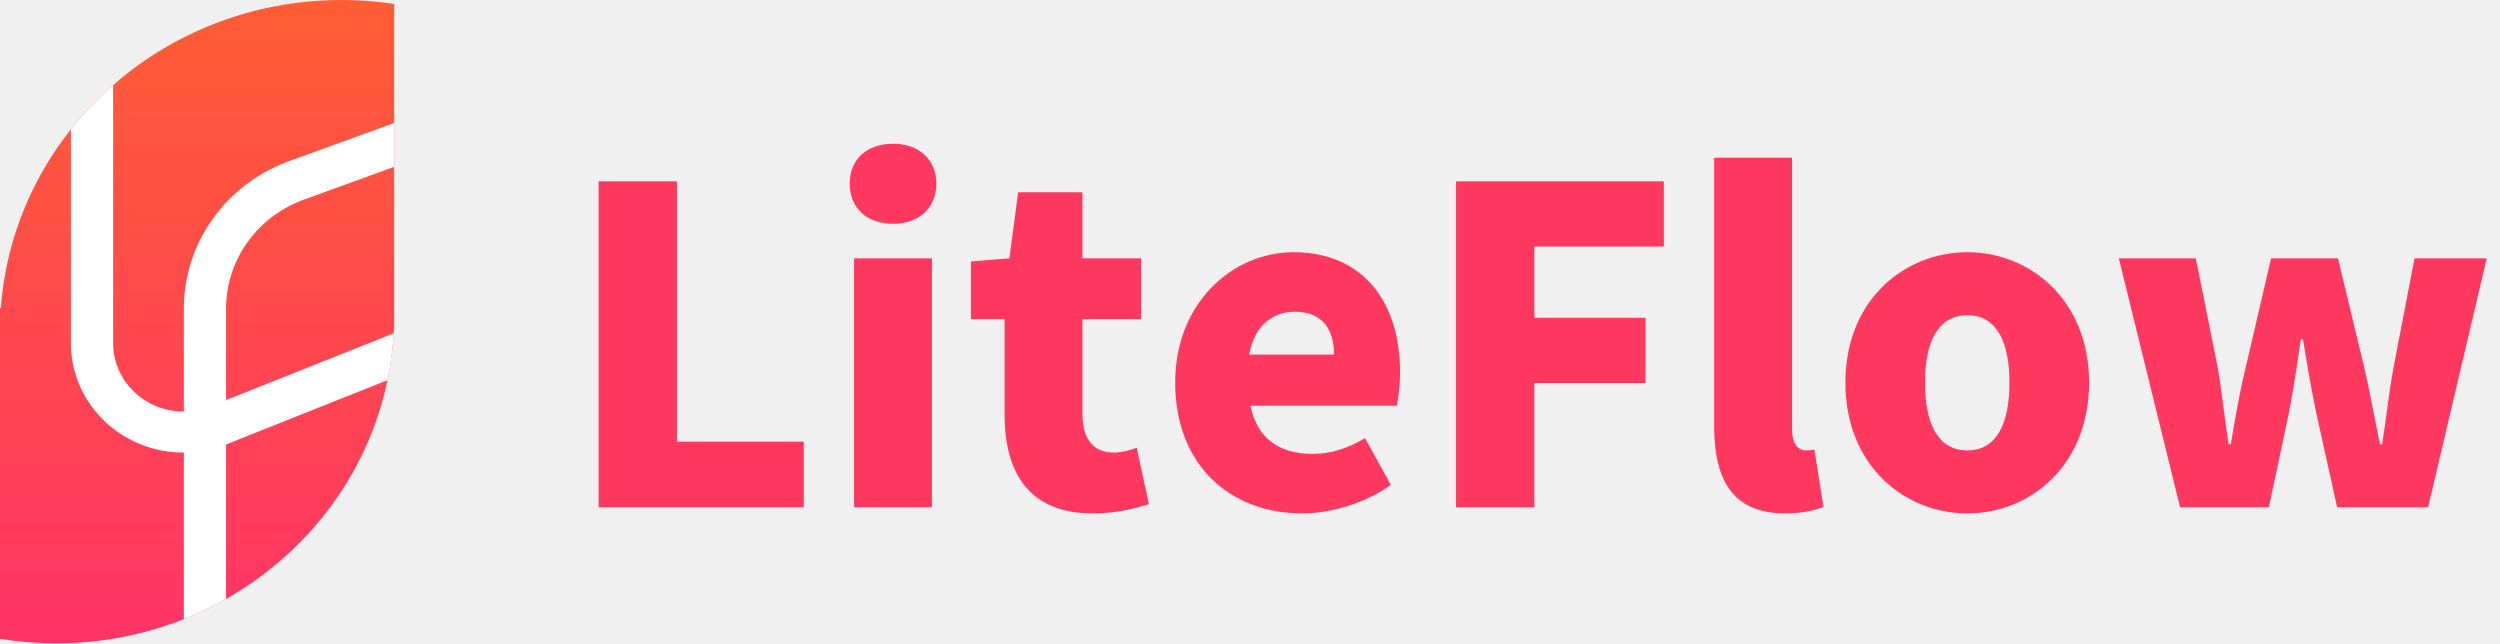
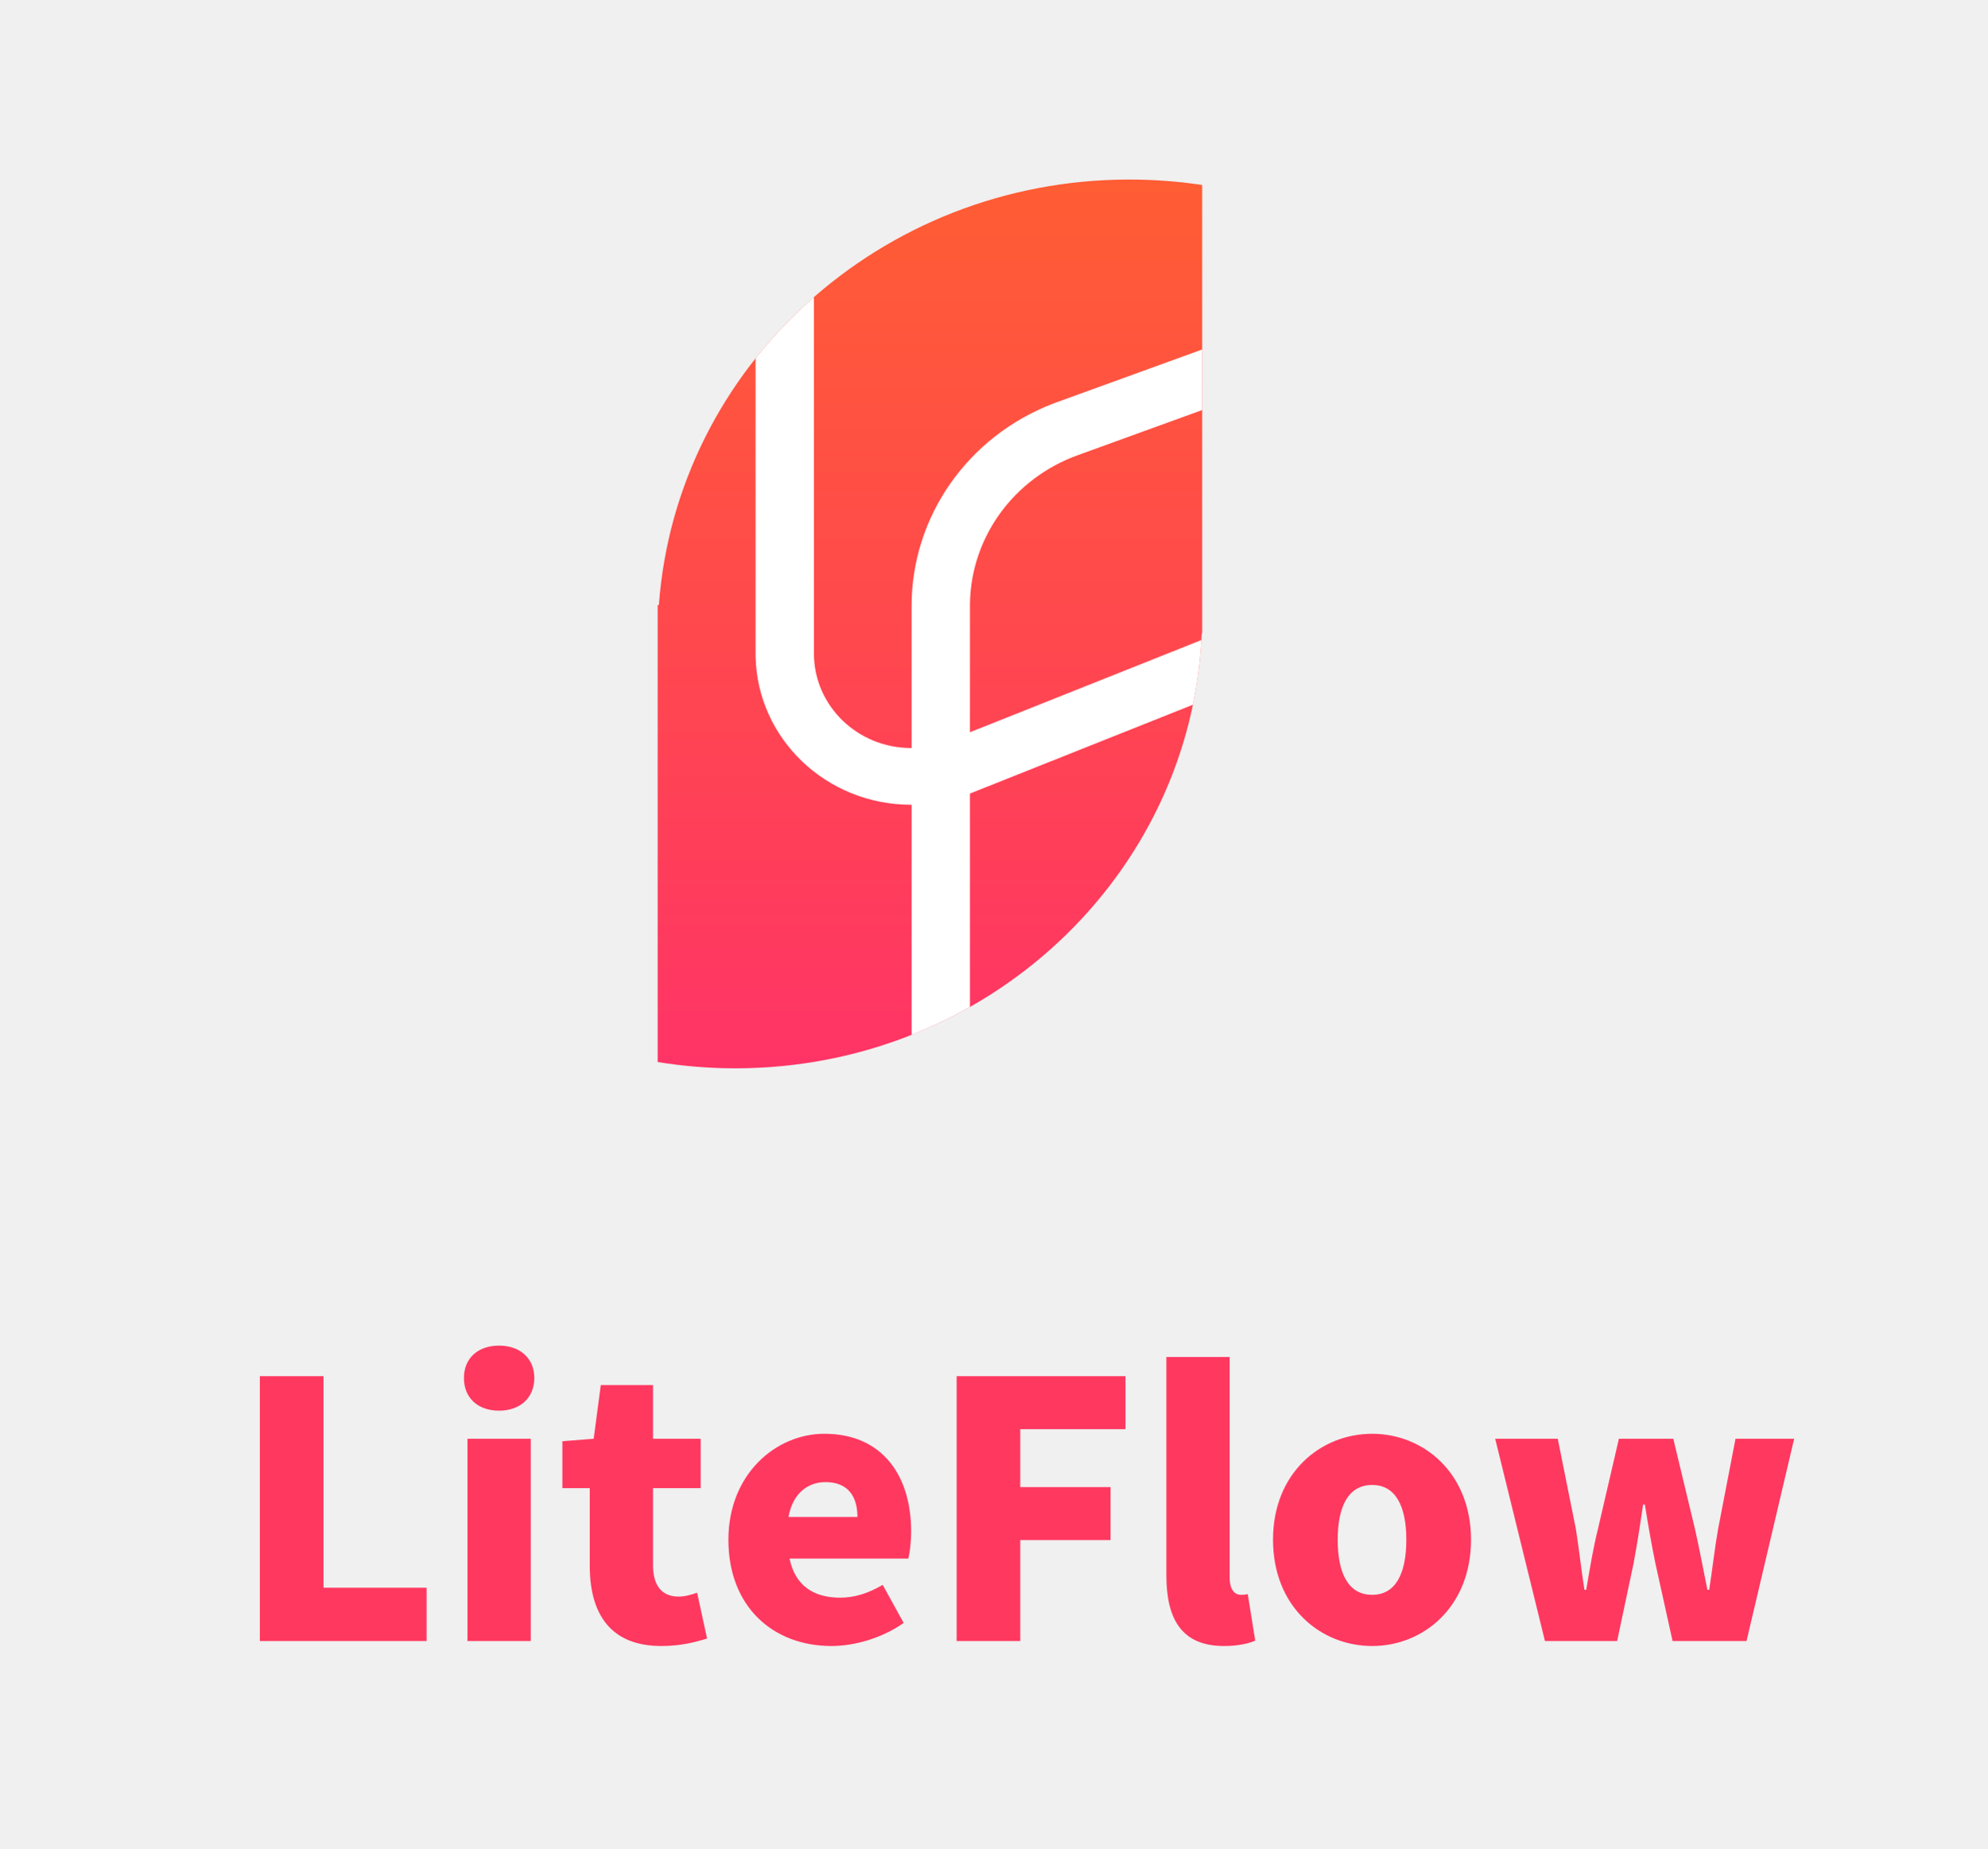
- <svg xmlns="http://www.w3.org/2000/svg" fill="none" version="1.1" width="1943" height="500" viewBox="0 0 1943 500">
+ <svg xmlns="http://www.w3.org/2000/svg" fill="none" version="1.1" width="1118" height="1040" viewBox="0 0 1118 1040">
  <defs>
-     <linearGradient x1="0.5" y1="0" x2="0.5" y2="1" id="master_svg0_161_363">
+     <clipPath id="master_svg0_254_132">
+       <rect x="0" y="0" width="1118" height="1040" rx="0" />
+     </clipPath>
+     <linearGradient x1="0.5" y1="0" x2="0.5" y2="1" id="master_svg1_161_054">
      <stop offset="0%" stop-color="#FF5D34" stop-opacity="1" />
      <stop offset="100%" stop-color="#FF3466" stop-opacity="1" />
    </linearGradient>
-     <mask id="master_svg1_161_61">
+     <mask id="master_svg2_254_145">
      <g>
-         <path d="M265.318,-1.8081e-13C279.274,-1.8081e-13,292.978,1.048,306.352,3.067L306.35,255.313L306.124,255.314C300.393,391.392,185.124,500,43.765,500C28.854,500,14.233,498.792,0,496.47L-4.72215e-13,239.364L0.68,239.362C10.49,105.575,125.224,-1.8081e-13,265.318,-1.8081e-13Z" fill="#FFFFFF" fill-opacity="1" />
+         <path d="M635.318,101C649.274,101,662.978,102.048,676.352,104.067L676.35,356.313L676.124,356.314C670.393,492.392,555.124,601,413.765,601C398.854,601,384.233,599.792,370,597.47L370,340.364L370.68,340.362C380.49,206.575,495.224,101,635.318,101Z" fill="#FFFFFF" fill-opacity="1" />
      </g>
    </mask>
-     <mask id="master_svg2_161_66">
+     <mask id="master_svg3_254_147">
      <g>
-         <path d="M265.318,-1.8081e-13C279.274,-1.8081e-13,292.978,1.048,306.352,3.067L306.35,255.313L306.124,255.314C300.393,391.392,185.124,500,43.765,500C28.854,500,14.233,498.792,0,496.47L-4.72215e-13,239.364L0.68,239.362C10.49,105.575,125.224,-1.8081e-13,265.318,-1.8081e-13Z" fill="#FFFFFF" fill-opacity="1" />
+         <path d="M635.318,101C649.274,101,662.978,102.048,676.352,104.067L676.35,356.313L676.124,356.314C670.393,492.392,555.124,601,413.765,601C398.854,601,384.233,599.792,370,597.47L370,340.364L370.68,340.362C380.49,206.575,495.224,101,635.318,101Z" fill="#FFFFFF" fill-opacity="1" />
      </g>
    </mask>
  </defs>
-   <g>
+   <g clip-path="url(#master_svg0_254_132)">
    <g>
      <g>
-         <path d="M265.318,-1.8081e-13C279.274,-1.8081e-13,292.978,1.048,306.352,3.067L306.35,255.313L306.124,255.314C300.393,391.392,185.124,500,43.765,500C28.854,500,14.233,498.792,0,496.47L-4.72215e-13,239.364L0.68,239.362C10.49,105.575,125.224,-1.8081e-13,265.318,-1.8081e-13Z" fill-rule="evenodd" fill="url(#master_svg0_161_363)" fill-opacity="1" />
-       </g>
-       <g mask="url(#master_svg1_161_61)">
        <g>
-           <path d="M87.912,39.115L87.912,266.63C87.912,296.006,112.404,319.82,142.616,319.82C149.017,319.82,155.363,318.728,161.367,316.598L163.355,315.85L336.607,246.837L349.05,276.369L175.797,345.382C165.267,349.576,153.996,351.734,142.616,351.734C94.852,351.734,56.023,314.533,55.105,268.304L55.089,266.63L55.089,39.115L87.912,39.115Z" fill="#FFFFFF" fill-opacity="1" />
+           <path d="M635.318,101C649.274,101,662.978,102.048,676.352,104.067L676.35,356.313L676.124,356.314C670.393,492.392,555.124,601,413.765,601C398.854,601,384.233,599.792,370,597.47L370,340.364L370.68,340.362C380.49,206.575,495.224,101,635.318,101Z" fill-rule="evenodd" fill="url(#master_svg1_161_054)" fill-opacity="1" />
+         </g>
+         <g mask="url(#master_svg2_254_145)">
+           <g>
+             <path d="M457.912,140.115L457.912,367.63C457.912,397.006,482.404,420.82,512.616,420.82C519.017,420.82,525.363,419.728,531.367,417.598L533.355,416.85L706.607,347.837L719.05,377.369L545.797,446.382C535.267,450.576,523.996,452.734,512.616,452.734C464.852,452.734,426.023,415.533,425.105,369.304L425.089,367.63L425.089,140.115L457.912,140.115Z" fill="#FFFFFF" fill-opacity="1" />
+           </g>
+         </g>
+         <g mask="url(#master_svg3_254_147)">
+           <g>
+             <path d="M707.091,185.45L718.567,215.35L606.176,256.132C570.423,269.105,546.514,301.964,545.714,338.932L545.693,340.848L545.693,612.436L512.871,612.436L512.871,340.848C512.871,290.5,544.582,245.375,592.631,227.003L594.7,226.232L707.091,185.45Z" fill="#FFFFFF" fill-opacity="1" />
+           </g>
        </g>
      </g>
-       <g mask="url(#master_svg2_161_66)">
-         <g>
-           <path d="M337.091,84.45L348.567,114.35L236.176,155.132C200.423,168.105,176.514,200.964,175.714,237.932L175.693,239.848L175.693,511.436L142.871,511.436L142.871,239.848C142.871,189.5,174.582,144.375,222.631,126.003L224.7,125.232L337.091,84.45Z" fill="#FFFFFF" fill-opacity="1" />
-         </g>
+       <g>
+         <path d="M146.2,923.2L240,923.2L240,893.2L182,893.2L182,774.2L146.2,774.2L146.2,923.2ZM263,923.2L298.6,923.2L298.6,809.4L263,809.4L263,923.2ZM280.8,793.6C292.6,793.6,300.6,786.4,300.6,775.2C300.6,764.2,292.6,757,280.8,757C268.8,757,261,764.2,261,775.2C261,786.4,268.8,793.6,280.8,793.6ZM372,926C383.6,926,391.8,923.6,397.8,921.8L392.2,896C389.4,897,385.4,898.2,381.8,898.2C373.4,898.2,367.4,893.2,367.4,880.6L367.4,837.2L394.2,837.2L394.2,809.4L367.4,809.4L367.4,779.2L338,779.2L334,809.4L316.4,810.8L316.4,837.2L331.8,837.2L331.8,881C331.8,907.8,343.4,926,372,926ZM467.8,926C481,926,496.6,921.4,508.4,913L496.6,891.6C488.4,896.4,480.8,898.8,472.6,898.8C458.2,898.8,447.4,892.4,444.2,876.8L511,876.8C511.8,874,512.6,867.8,512.6,861.4C512.6,830.4,496.6,806.6,463.8,806.6C436.4,806.6,409.8,829.4,409.8,866.2C409.8,904,435,926,467.8,926ZM443.6,853.4C446,840,454.6,833.8,464.4,833.8C477.4,833.8,482.4,842.2,482.4,853.4L443.6,853.4ZM538.2,923.2L574,923.2L574,866.4L624.8,866.4L624.8,836.6L574,836.6L574,804L633.2,804L633.2,774.2L538.2,774.2L538.2,923.2ZM688.6,926C696.6,926,702.4,924.6,706.2,923L702,896.8C700,897.2,699.2,897.2,698,897.2C695.2,897.2,691.8,895,691.8,887.4L691.8,763.4L656.2,763.4L656.2,886.2C656.2,910,664.2,926,688.6,926ZM772,926C800.8,926,827.6,904,827.6,866.2C827.6,828.6,800.8,806.6,772,806.6C743,806.6,716.2,828.6,716.2,866.2C716.2,904,743,926,772,926ZM772,897.2C758.6,897.2,752.6,885.2,752.6,866.2C752.6,847.4,758.6,835.4,772,835.4C785.2,835.4,791.2,847.4,791.2,866.2C791.2,885.2,785.2,897.2,772,897.2ZM869.2,923.2L909.8,923.2L919,879.8C921,869.2,922.6,858.8,924.4,846.4L925.4,846.4C927.4,858.8,929.2,869.2,931.4,879.8L941,923.2L982.6,923.2L1009.4,809.4L976.4,809.4L966.6,860.2C964.6,871.6,963.4,882.8,961.6,894.4L960.6,894.4C958.2,882.8,956.2,871.6,953.6,860.2L941.4,809.4L910.8,809.4L899,860.2C896.2,871.4,894.4,882.8,892.4,894.4L891.4,894.4C889.6,882.8,888.4,871.6,886.6,860.2L876.4,809.4L841.2,809.4L869.2,923.2Z" fill="#FF3860" fill-opacity="1" />
      </g>
-     </g>
-     <g>
-       <path d="M465.24,394.24L624.7,394.24L624.7,343.24L526.1,343.24L526.1,140.94L465.24,140.94L465.24,394.24ZM663.8,394.24L724.32,394.24L724.32,200.78L663.8,200.78L663.8,394.24ZM694.06,173.92C714.12,173.92,727.72,161.68,727.72,142.64C727.72,123.94,714.12,111.7,694.06,111.7C673.66,111.7,660.4,123.94,660.4,142.64C660.4,161.68,673.66,173.92,694.06,173.92ZM849.1,399C868.82,399,882.76,394.92,892.96,391.86L883.44,348C878.68,349.7,871.88,351.74,865.76,351.74C851.48,351.74,841.28,343.24,841.28,321.82L841.28,248.04L886.84,248.04L886.84,200.78L841.28,200.78L841.28,149.44L791.3,149.44L784.5,200.78L754.58,203.16L754.58,248.04L780.76,248.04L780.76,322.5C780.76,368.06,800.48,399,849.1,399ZM1011.96,399C1034.4,399,1060.92,391.18,1080.98,376.9L1060.92,340.52C1046.98,348.68,1034.06,352.76,1020.12,352.76C995.64,352.76,977.28,341.88,971.84,315.36L1085.4,315.36C1086.76,310.6,1088.12,300.06,1088.12,289.18C1088.12,236.48,1060.92,196.02,1005.16,196.02C958.58,196.02,913.36,234.78,913.36,297.34C913.36,361.6,956.2,399,1011.96,399ZM970.82,275.58C974.9,252.8,989.52,242.26,1006.18,242.26C1028.28,242.26,1036.78,256.54,1036.78,275.58L970.82,275.58ZM1131.64,394.24L1192.5,394.24L1192.5,297.68L1278.86,297.68L1278.86,247.02L1192.5,247.02L1192.5,191.6L1293.14,191.6L1293.14,140.94L1131.64,140.94L1131.64,394.24ZM1387.32,399C1400.92,399,1410.78,396.62,1417.24,393.9L1410.1,349.36C1406.7,350.04,1405.34,350.04,1403.3,350.04C1398.54,350.04,1392.76,346.3,1392.76,333.38L1392.76,122.58L1332.24,122.58L1332.24,331.34C1332.24,371.8,1345.84,399,1387.32,399ZM1529.1,399C1578.06,399,1623.62,361.6,1623.62,297.34C1623.62,233.42,1578.06,196.02,1529.1,196.02C1479.8,196.02,1434.24,233.42,1434.24,297.34C1434.24,361.6,1479.8,399,1529.1,399ZM1529.1,350.04C1506.32,350.04,1496.12,329.64,1496.12,297.34C1496.12,265.38,1506.32,244.98,1529.1,244.98C1551.54,244.98,1561.74,265.38,1561.74,297.34C1561.74,329.64,1551.54,350.04,1529.1,350.04ZM1694.34,394.24L1763.36,394.24L1779,320.46C1782.4,302.44,1785.12,284.76,1788.18,263.68L1789.88,263.68C1793.28,284.76,1796.34,302.44,1800.08,320.46L1816.4,394.24L1887.12,394.24L1932.68,200.78L1876.58,200.78L1859.92,287.14C1856.52,306.52,1854.48,325.56,1851.42,345.28L1849.72,345.28C1845.64,325.56,1842.24,306.52,1837.82,287.14L1817.08,200.78L1765.06,200.78L1745,287.14C1740.24,306.18,1737.18,325.56,1733.78,345.28L1732.08,345.28C1729.02,325.56,1726.98,306.52,1723.92,287.14L1706.58,200.78L1646.74,200.78L1694.34,394.24Z" fill="#FF3860" fill-opacity="1" />
    </g>
  </g>
</svg>
